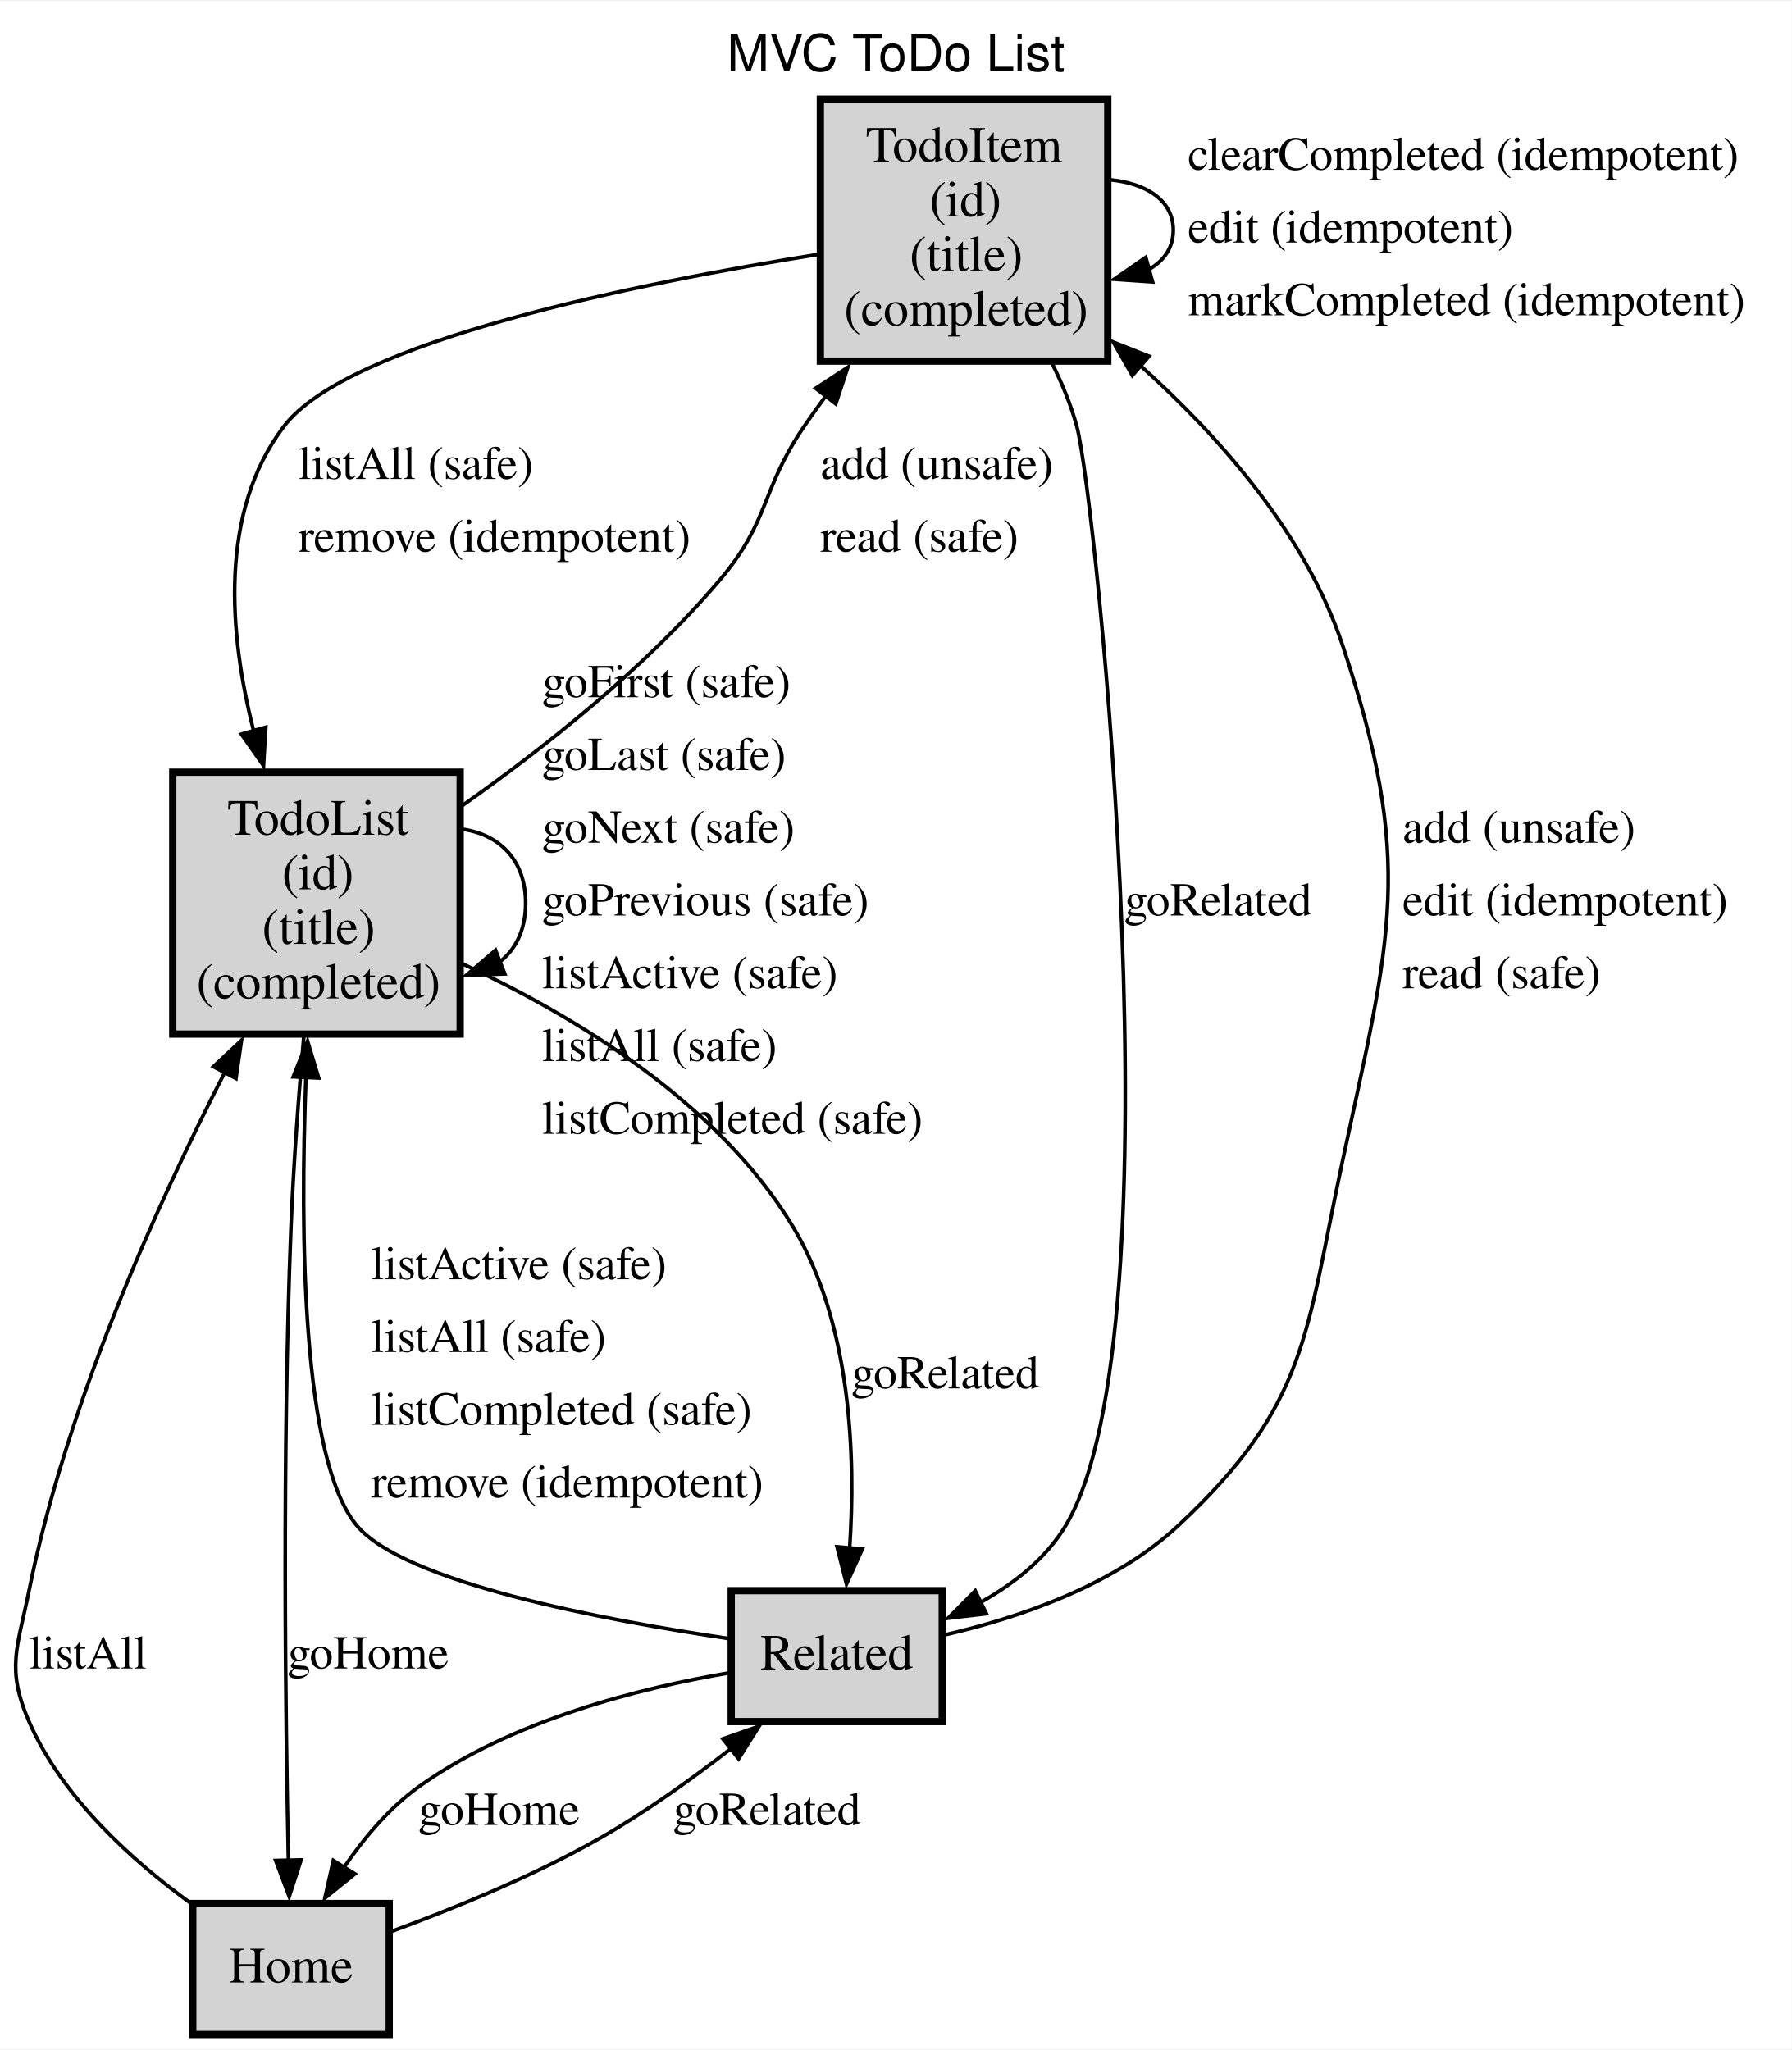
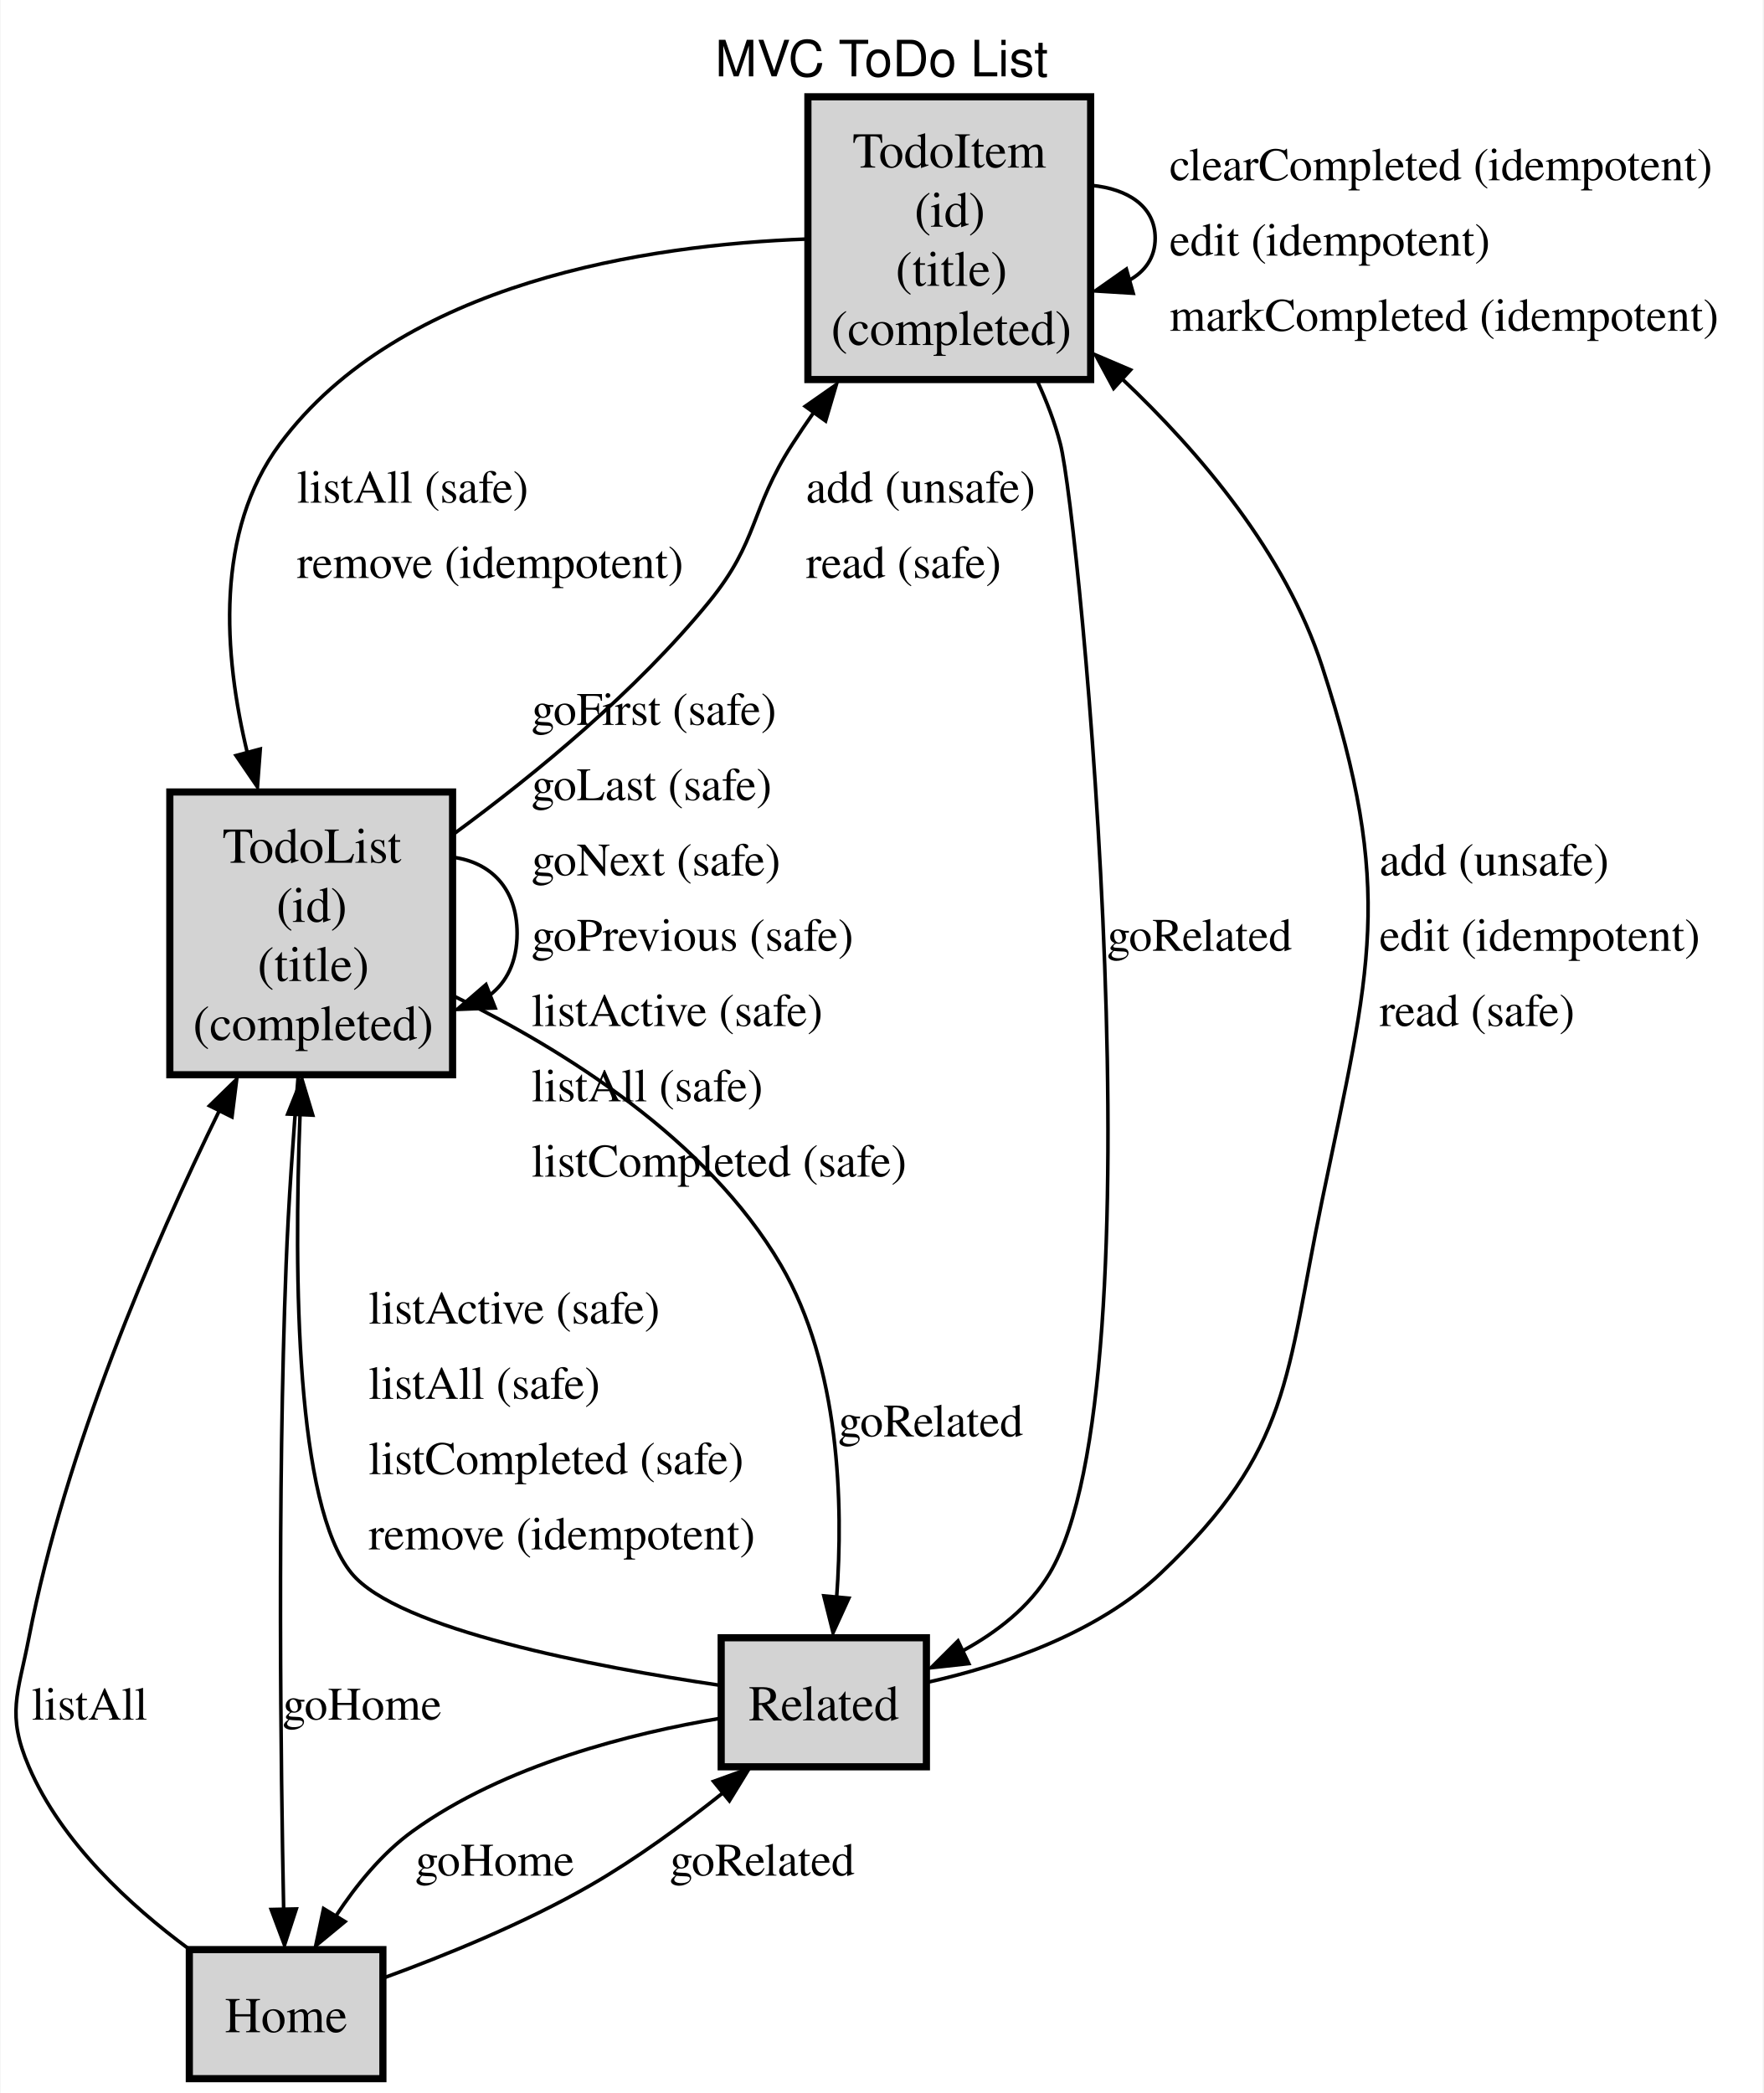
- <svg xmlns="http://www.w3.org/2000/svg" xmlns:xlink="http://www.w3.org/1999/xlink" width="492pt" height="563pt" viewBox="0.00 0.00 492.48 563.00">
-   <g id="graph0" class="graph" transform="scale(1 1) rotate(0) translate(4 559)">
+ <svg xmlns="http://www.w3.org/2000/svg" xmlns:xlink="http://www.w3.org/1999/xlink" width="492pt" height="584pt" viewBox="0.00 0.00 491.61 583.88">
+   <g id="graph0" class="graph" transform="scale(1 1) rotate(0) translate(4 579.88)">
    <g id="a_graph0">
      <a xlink:href="index.html" xlink:title="MVC ToDo List" target="_parent">
-         <polygon fill="white" stroke="none" points="-4,4 -4,-559 488.48,-559 488.48,4 -4,4" />
-         <text text-anchor="middle" x="242.24" y="-539.8" font-family="Helvetica,sans-Serif" font-size="14.00">MVC ToDo List</text>
+         <polygon fill="white" stroke="none" points="-4,4 -4,-579.88 487.61,-579.88 487.61,4 -4,4" />
+         <text text-anchor="middle" x="241.8" y="-558.58" font-family="Helvetica,sans-Serif" font-size="14.00">MVC ToDo List</text>
      </a>
    </g>
    <g id="node1" class="node">
      <g id="a_node1">
        <a xlink:href="docs/semantic.TodoItem.html" xlink:title="&lt;TABLE&gt;" target="_parent">
-           <polygon fill="lightgray" stroke="black" stroke-width="2" points="300.48,-532 221.48,-532 221.48,-460 300.48,-460 300.48,-532" />
-           <text text-anchor="start" x="233.98" y="-514.8" font-family="Times,serif" font-size="14.00">TodoItem</text>
-           <text text-anchor="start" x="251.48" y="-499.8" font-family="Times,serif" font-size="14.00">(id)</text>
-           <text text-anchor="start" x="245.98" y="-484.8" font-family="Times,serif" font-size="14.00">(title)</text>
-           <text text-anchor="start" x="227.98" y="-469.8" font-family="Times,serif" font-size="14.00">(completed)</text>
+           <polygon fill="lightgray" stroke="black" stroke-width="2" points="300.11,-552.88 221.23,-552.88 221.23,-474 300.11,-474 300.11,-552.88" />
+           <text text-anchor="start" x="233.67" y="-533.14" font-family="Times,serif" font-size="14.00">TodoItem</text>
+           <text text-anchor="start" x="250.92" y="-516.64" font-family="Times,serif" font-size="14.00">(id)</text>
+           <text text-anchor="start" x="245.67" y="-500.14" font-family="Times,serif" font-size="14.00">(title)</text>
+           <text text-anchor="start" x="227.67" y="-483.64" font-family="Times,serif" font-size="14.00">(completed)</text>
        </a>
      </g>
    </g>
    <g id="edge7" class="edge">
-       <path fill="none" stroke="black" d="M300.76,-509.89C310.88,-508.98 318.48,-504.35 318.48,-496 318.48,-491.04 315.8,-487.4 311.51,-485.06" />
-       <polygon fill="black" stroke="black" points="312.79,-481.78 302.22,-482.51 310.93,-488.53 312.79,-481.78" />
+       <path fill="none" stroke="black" d="M300.4,-528.16C310.52,-527.19 318.11,-522.28 318.11,-513.44 318.11,-508.05 315.29,-504.12 310.8,-501.66" />
+       <polygon fill="black" stroke="black" points="311.98,-498.07 301.4,-498.72 310.07,-504.81 311.98,-498.07" />
      <g id="a_edge7_0">
        <a xlink:href="docs/idempotent.clearCompleted.html" xlink:title="clearCompleted (idempotent)">
-           <text text-anchor="start" x="322.48" y="-512.6" font-family="Times,serif" font-size="13.00">clearCompleted (idempotent)</text>
+           <text text-anchor="start" x="322.11" y="-529.59" font-family="Times,serif" font-size="13.00">clearCompleted (idempotent)</text>
        </a>
      </g>
      <g id="a_edge7_1">
        <a xlink:href="docs/idempotent.edit.html" xlink:title="edit (idempotent)">
-           <text text-anchor="start" x="322.48" y="-492.6" font-family="Times,serif" font-size="13.00">edit (idempotent)</text>
+           <text text-anchor="start" x="322.11" y="-508.59" font-family="Times,serif" font-size="13.00">edit (idempotent)</text>
        </a>
      </g>
      <g id="a_edge7_2">
        <a xlink:href="docs/idempotent.markCompleted.html" xlink:title="markCompleted (idempotent)">
-           <text text-anchor="start" x="322.48" y="-472.6" font-family="Times,serif" font-size="13.00">markCompleted (idempotent)</text>
+           <text text-anchor="start" x="322.11" y="-487.59" font-family="Times,serif" font-size="13.00">markCompleted (idempotent)</text>
        </a>
      </g>
    </g>
    <g id="node2" class="node">
      <g id="a_node2">
        <a xlink:href="docs/semantic.TodoList.html" xlink:title="&lt;TABLE&gt;" target="_parent">
-           <polygon fill="lightgray" stroke="black" stroke-width="2" points="122.48,-347 43.48,-347 43.48,-275 122.48,-275 122.48,-347" />
-           <text text-anchor="start" x="58.48" y="-329.8" font-family="Times,serif" font-size="14.00">TodoList</text>
-           <text text-anchor="start" x="73.48" y="-314.8" font-family="Times,serif" font-size="14.00">(id)</text>
-           <text text-anchor="start" x="67.98" y="-299.8" font-family="Times,serif" font-size="14.00">(title)</text>
-           <text text-anchor="start" x="49.98" y="-284.8" font-family="Times,serif" font-size="14.00">(completed)</text>
+           <polygon fill="lightgray" stroke="black" stroke-width="2" points="122.11,-358.94 43.23,-358.94 43.23,-280.06 122.11,-280.06 122.11,-358.94" />
+           <text text-anchor="start" x="57.92" y="-339.2" font-family="Times,serif" font-size="14.00">TodoList</text>
+           <text text-anchor="start" x="72.92" y="-322.7" font-family="Times,serif" font-size="14.00">(id)</text>
+           <text text-anchor="start" x="67.67" y="-306.2" font-family="Times,serif" font-size="14.00">(title)</text>
+           <text text-anchor="start" x="49.67" y="-289.7" font-family="Times,serif" font-size="14.00">(completed)</text>
        </a>
      </g>
    </g>
    <g id="edge8" class="edge">
-       <path fill="none" stroke="black" d="M221.17,-489.38C171.71,-481.49 91.69,-465.42 73.98,-442 56.18,-418.45 58.87,-385.12 65.78,-358.1" />
-       <polygon fill="black" stroke="black" points="69.06,-359.37 68.42,-348.8 62.33,-357.46 69.06,-359.37" />
+       <path fill="none" stroke="black" d="M220.87,-513.19C176.84,-511.6 107.64,-501.41 73.92,-456 55.85,-431.66 58.14,-397.59 64.89,-369.71" />
+       <polygon fill="black" stroke="black" points="68.46,-370.92 67.67,-360.35 61.7,-369.11 68.46,-370.92" />
      <g id="a_edge8_3">
        <a xlink:href="docs/safe.listAll.html" xlink:title="listAll (safe)">
-           <text text-anchor="start" x="77.98" y="-427.6" font-family="Times,serif" font-size="13.00">listAll (safe)</text>
+           <text text-anchor="start" x="78.67" y="-439.65" font-family="Times,serif" font-size="13.00">listAll (safe)</text>
        </a>
      </g>
      <g id="a_edge8_4">
        <a xlink:href="docs/idempotent.remove.html" xlink:title="remove (idempotent)">
-           <text text-anchor="start" x="77.98" y="-407.6" font-family="Times,serif" font-size="13.00">remove (idempotent)</text>
+           <text text-anchor="start" x="78.67" y="-418.65" font-family="Times,serif" font-size="13.00">remove (idempotent)</text>
        </a>
      </g>
    </g>
    <g id="node4" class="node">
      <g id="a_node4">
        <a xlink:href="docs/semantic.Related.html" xlink:title="Related" target="_parent">
-           <polygon fill="lightgray" stroke="black" stroke-width="2" points="254.98,-122 196.98,-122 196.98,-86 254.98,-86 254.98,-122" />
-           <text text-anchor="middle" x="225.98" y="-100.3" font-family="Times,serif" font-size="14.00">Related</text>
+           <polygon fill="lightgray" stroke="black" stroke-width="2" points="254.29,-123 197.04,-123 197.04,-87 254.29,-87 254.29,-123" />
+           <text text-anchor="middle" x="225.67" y="-99.95" font-family="Times,serif" font-size="14.00">Related</text>
        </a>
      </g>
    </g>
    <g id="edge6" class="edge">
      <g id="a_edge6">
        <a xlink:href="docs/safe.goRelated.html" xlink:title="goRelated" target="_parent">
-           <path fill="none" stroke="black" d="M285.03,-459.64C287.89,-453.95 290.37,-447.97 291.98,-442 297.28,-422.46 320.71,-193.22 288.98,-140 283.53,-130.84 274.72,-123.91 265.41,-118.72" />
-           <polygon fill="black" stroke="black" points="267.12,-115.66 256.59,-114.43 264.05,-121.96 267.12,-115.66" />
+           <path fill="none" stroke="black" d="M285.17,-473.71C287.84,-467.96 290.14,-461.96 291.67,-456 296.98,-435.3 320.32,-194.12 288.67,-141 283.05,-131.57 273.88,-124.49 264.25,-119.26" />
+           <polygon fill="black" stroke="black" points="266.12,-115.79 255.59,-114.63 263.1,-122.11 266.12,-115.79" />
        </a>
      </g>
      <g id="a_edge6-label">
        <a xlink:href="docs/safe.goRelated.html" xlink:title="goRelated" target="_parent">
-           <text text-anchor="start" x="304.98" y="-307.6" font-family="Times,serif" font-size="13.00">goRelated</text>
+           <text text-anchor="start" x="304.67" y="-314.65" font-family="Times,serif" font-size="13.00">goRelated</text>
        </a>
      </g>
    </g>
    <g id="edge11" class="edge">
-       <path fill="none" stroke="black" d="M122.73,-337.58C145.5,-353.6 173.53,-375.75 193.98,-400 207.71,-416.27 205.02,-424.4 216.98,-442 218.91,-444.83 220.95,-447.68 223.05,-450.53" />
-       <polygon fill="black" stroke="black" points="220.17,-452.52 229.04,-458.31 225.72,-448.25 220.17,-452.52" />
+       <path fill="none" stroke="black" d="M122.49,-347.27C145.29,-363.99 173.32,-387.03 193.67,-412 207.64,-429.15 204.93,-437.41 216.92,-456 218.8,-458.92 220.79,-461.87 222.85,-464.82" />
+       <polygon fill="black" stroke="black" points="220.49,-466.53 229.17,-472.6 226.17,-462.44 220.49,-466.53" />
      <g id="a_edge11_5">
        <a xlink:href="docs/unsafe.add.html" xlink:title="add (unsafe)">
-           <text text-anchor="start" x="221.48" y="-427.6" font-family="Times,serif" font-size="13.00">add (unsafe)</text>
+           <text text-anchor="start" x="220.67" y="-439.65" font-family="Times,serif" font-size="13.00">add (unsafe)</text>
        </a>
      </g>
      <g id="a_edge11_6">
        <a xlink:href="docs/safe.read.html" xlink:title="read (safe)">
-           <text text-anchor="start" x="221.48" y="-407.6" font-family="Times,serif" font-size="13.00">read (safe)</text>
+           <text text-anchor="start" x="220.67" y="-418.65" font-family="Times,serif" font-size="13.00">read (safe)</text>
        </a>
      </g>
    </g>
    <g id="edge12" class="edge">
-       <path fill="none" stroke="black" d="M122.76,-331.38C132.88,-330.04 140.48,-323.25 140.48,-311 140.48,-303.54 137.66,-298.1 133.16,-294.69" />
-       <polygon fill="black" stroke="black" points="134.75,-291.55 124.17,-291.17 132.21,-298.07 134.75,-291.55" />
+       <path fill="none" stroke="black" d="M122.4,-340.71C132.52,-339.32 140.11,-332.25 140.11,-319.5 140.11,-311.53 137.14,-305.78 132.45,-302.25" />
+       <polygon fill="black" stroke="black" points="133.99,-298.7 123.4,-298.29 131.42,-305.21 133.99,-298.7" />
      <g id="a_edge12_7">
        <a xlink:href="docs/safe.goFirst.html" xlink:title="goFirst (safe)">
-           <text text-anchor="start" x="144.98" y="-367.6" font-family="Times,serif" font-size="13.00">goFirst (safe)</text>
+           <text text-anchor="start" x="144.11" y="-377.65" font-family="Times,serif" font-size="13.00">goFirst (safe)</text>
        </a>
      </g>
      <g id="a_edge12_8">
        <a xlink:href="docs/safe.goLast.html" xlink:title="goLast (safe)">
-           <text text-anchor="start" x="144.98" y="-347.6" font-family="Times,serif" font-size="13.00">goLast (safe)</text>
+           <text text-anchor="start" x="144.11" y="-356.65" font-family="Times,serif" font-size="13.00">goLast (safe)</text>
        </a>
      </g>
      <g id="a_edge12_9">
        <a xlink:href="docs/safe.goNext.html" xlink:title="goNext (safe)">
-           <text text-anchor="start" x="144.98" y="-327.6" font-family="Times,serif" font-size="13.00">goNext (safe)</text>
+           <text text-anchor="start" x="144.11" y="-335.65" font-family="Times,serif" font-size="13.00">goNext (safe)</text>
        </a>
      </g>
      <g id="a_edge12_10">
        <a xlink:href="docs/safe.goPrevious.html" xlink:title="goPrevious (safe)">
-           <text text-anchor="start" x="144.98" y="-307.6" font-family="Times,serif" font-size="13.00">goPrevious (safe)</text>
+           <text text-anchor="start" x="144.11" y="-314.65" font-family="Times,serif" font-size="13.00">goPrevious (safe)</text>
        </a>
      </g>
      <g id="a_edge12_11">
        <a xlink:href="docs/safe.listActive.html" xlink:title="listActive (safe)">
-           <text text-anchor="start" x="144.98" y="-287.6" font-family="Times,serif" font-size="13.00">listActive (safe)</text>
+           <text text-anchor="start" x="144.11" y="-293.65" font-family="Times,serif" font-size="13.00">listActive (safe)</text>
        </a>
      </g>
      <g id="a_edge12_12">
        <a xlink:href="docs/safe.listAll.html" xlink:title="listAll (safe)">
-           <text text-anchor="start" x="144.98" y="-267.6" font-family="Times,serif" font-size="13.00">listAll (safe)</text>
+           <text text-anchor="start" x="144.11" y="-272.65" font-family="Times,serif" font-size="13.00">listAll (safe)</text>
        </a>
      </g>
      <g id="a_edge12_13">
        <a xlink:href="docs/safe.listCompleted.html" xlink:title="listCompleted (safe)">
-           <text text-anchor="start" x="144.98" y="-247.6" font-family="Times,serif" font-size="13.00">listCompleted (safe)</text>
+           <text text-anchor="start" x="144.11" y="-251.65" font-family="Times,serif" font-size="13.00">listCompleted (safe)</text>
        </a>
      </g>
    </g>
    <g id="node3" class="node">
      <g id="a_node3">
        <a xlink:href="docs/semantic.Home.html" xlink:title="Home" target="_parent">
-           <polygon fill="lightgray" stroke="black" stroke-width="2" points="102.98,-36 48.98,-36 48.98,0 102.98,0 102.98,-36" />
-           <text text-anchor="middle" x="75.98" y="-14.3" font-family="Times,serif" font-size="14.00">Home</text>
+           <polygon fill="lightgray" stroke="black" stroke-width="2" points="102.67,-36 48.67,-36 48.67,0 102.67,0 102.67,-36" />
+           <text text-anchor="middle" x="75.67" y="-12.95" font-family="Times,serif" font-size="14.00">Home</text>
        </a>
      </g>
    </g>
    <g id="edge9" class="edge">
      <g id="a_edge9">
        <a xlink:href="docs/safe.goHome.html" xlink:title="goHome" target="_parent">
-           <path fill="none" stroke="black" d="M79.55,-274.92C78.14,-258.82 76.68,-239.46 75.98,-222 73.52,-159.9 74.45,-87.03 75.27,-47.7" />
-           <polygon fill="black" stroke="black" points="78.76,-47.98 75.49,-37.9 71.76,-47.82 78.76,-47.98" />
+           <path fill="none" stroke="black" d="M79.05,-279.8C77.7,-263.52 76.33,-244.35 75.67,-227 73.21,-162.63 74.18,-86.97 74.99,-47.01" />
+           <polygon fill="black" stroke="black" points="78.51,-47.34 75.22,-37.27 71.51,-47.19 78.51,-47.34" />
        </a>
      </g>
      <g id="a_edge9-label">
        <a xlink:href="docs/safe.goHome.html" xlink:title="goHome" target="_parent">
-           <text text-anchor="start" x="74.98" y="-100.6" font-family="Times,serif" font-size="13.00">goHome</text>
+           <text text-anchor="start" x="74.67" y="-100.15" font-family="Times,serif" font-size="13.00">goHome</text>
        </a>
      </g>
    </g>
    <g id="edge10" class="edge">
      <g id="a_edge10">
        <a xlink:href="docs/safe.goRelated.html" xlink:title="goRelated" target="_parent">
-           <path fill="none" stroke="black" d="M122.73,-294.5C153.13,-280.42 193.25,-256.53 213.98,-222 230.06,-195.22 231.21,-158.67 229.53,-133.59" />
-           <polygon fill="black" stroke="black" points="233.03,-133.45 228.66,-123.8 226.06,-134.06 233.03,-133.45" />
+           <path fill="none" stroke="black" d="M122.48,-302C152.92,-287.13 193.05,-262.19 213.67,-227 230.23,-198.73 231.12,-160.25 229.26,-134.34" />
+           <polygon fill="black" stroke="black" points="232.65,-134.04 228.25,-124.41 225.68,-134.68 232.65,-134.04" />
        </a>
      </g>
      <g id="a_edge10-label">
        <a xlink:href="docs/safe.goRelated.html" xlink:title="goRelated" target="_parent">
-           <text text-anchor="start" x="229.98" y="-177.6" font-family="Times,serif" font-size="13.00">goRelated</text>
+           <text text-anchor="start" x="229.67" y="-179.15" font-family="Times,serif" font-size="13.00">goRelated</text>
        </a>
      </g>
    </g>
    <g id="edge2" class="edge">
      <g id="a_edge2">
        <a xlink:href="docs/safe.listAll.html" xlink:title="listAll" target="_parent">
-           <path fill="none" stroke="black" d="M48.74,-35.85C32.42,-47.65 13.12,-65.02 3.98,-86 -2.4,-100.67 0.82,-106.32 3.98,-122 14.27,-173.07 38.84,-227.56 57.87,-264.65" />
-           <polygon fill="black" stroke="black" points="54.65,-266.04 62.37,-273.29 60.85,-262.8 54.65,-266.04" />
+           <path fill="none" stroke="black" d="M48.5,-36.22C32.24,-48.23 13,-65.87 3.92,-87 -2.4,-101.7 0.88,-107.29 3.92,-123 14.06,-175.49 38.28,-231.75 57.2,-270.38" />
+           <polygon fill="black" stroke="black" points="54.3,-271.41 61.89,-278.81 60.57,-268.29 54.3,-271.41" />
        </a>
      </g>
      <g id="a_edge2-label">
        <a xlink:href="docs/safe.listAll.html" xlink:title="listAll" target="_parent">
-           <text text-anchor="start" x="3.98" y="-100.6" font-family="Times,serif" font-size="13.00">listAll</text>
+           <text text-anchor="start" x="4.67" y="-100.15" font-family="Times,serif" font-size="13.00">listAll</text>
        </a>
      </g>
    </g>
    <g id="edge1" class="edge">
      <g id="a_edge1">
        <a xlink:href="docs/safe.goRelated.html" xlink:title="goRelated" target="_parent">
-           <path fill="none" stroke="black" d="M103.23,-28.19C120.32,-34.45 142.55,-43.49 160.98,-54 173.33,-61.04 186,-70.11 196.84,-78.53" />
-           <polygon fill="black" stroke="black" points="194.66,-81.26 204.66,-84.75 199.01,-75.78 194.66,-81.26" />
+           <path fill="none" stroke="black" d="M102.95,-28.13C120.06,-34.36 142.28,-43.4 160.67,-54 173.42,-61.35 186.47,-70.92 197.5,-79.71" />
+           <polygon fill="black" stroke="black" points="194.91,-82.93 204.87,-86.54 199.33,-77.51 194.91,-82.93" />
        </a>
      </g>
      <g id="a_edge1-label">
        <a xlink:href="docs/safe.goRelated.html" xlink:title="goRelated" target="_parent">
-           <text text-anchor="start" x="180.98" y="-57.6" font-family="Times,serif" font-size="13.00">goRelated</text>
+           <text text-anchor="start" x="182.67" y="-56.65" font-family="Times,serif" font-size="13.00">goRelated</text>
        </a>
      </g>
    </g>
    <g id="edge4" class="edge">
-       <path fill="none" stroke="black" d="M255.43,-109.79C275.74,-114.44 302.18,-123.34 319.98,-140 355.57,-173.3 354.76,-192.35 364.98,-240 378.23,-301.71 384.94,-322.13 364.98,-382 354.9,-412.26 331.53,-438.91 309.5,-458.72" />
-       <polygon fill="black" stroke="black" points="307.23,-456.05 301.97,-465.25 311.82,-461.34 307.23,-456.05" />
+       <path fill="none" stroke="black" d="M254.75,-110.61C275.15,-115.19 301.86,-124.09 319.67,-141 356.19,-175.68 354.46,-195.68 364.67,-245 378.1,-309.85 385.12,-331.01 364.67,-394 354.47,-425.41 330.78,-453.53 308.58,-474.47" />
+       <polygon fill="black" stroke="black" points="306.52,-471.53 301.49,-480.86 311.24,-476.7 306.52,-471.53" />
      <g id="a_edge4_14">
        <a xlink:href="docs/unsafe.add.html" xlink:title="add (unsafe)">
-           <text text-anchor="start" x="381.48" y="-327.6" font-family="Times,serif" font-size="13.00">add (unsafe)</text>
+           <text text-anchor="start" x="380.67" y="-335.65" font-family="Times,serif" font-size="13.00">add (unsafe)</text>
        </a>
      </g>
      <g id="a_edge4_15">
        <a xlink:href="docs/idempotent.edit.html" xlink:title="edit (idempotent)">
-           <text text-anchor="start" x="381.48" y="-307.6" font-family="Times,serif" font-size="13.00">edit (idempotent)</text>
+           <text text-anchor="start" x="380.67" y="-314.65" font-family="Times,serif" font-size="13.00">edit (idempotent)</text>
        </a>
      </g>
      <g id="a_edge4_16">
        <a xlink:href="docs/safe.read.html" xlink:title="read (safe)">
-           <text text-anchor="start" x="381.48" y="-287.6" font-family="Times,serif" font-size="13.00">read (safe)</text>
+           <text text-anchor="start" x="380.67" y="-293.65" font-family="Times,serif" font-size="13.00">read (safe)</text>
        </a>
      </g>
    </g>
    <g id="edge5" class="edge">
-       <path fill="none" stroke="black" d="M196.55,-108.79C161.75,-113.93 106.9,-124.3 93.98,-140 79.03,-158.19 78.42,-219.55 80.1,-263.32" />
-       <polygon fill="black" stroke="black" points="76.59,-263.24 80.53,-273.08 83.59,-262.93 76.59,-263.24" />
+       <path fill="none" stroke="black" d="M196.59,-109.75C161.87,-114.88 106.83,-125.27 93.92,-141 78.4,-159.91 77.78,-223.4 79.56,-269.05" />
+       <polygon fill="black" stroke="black" points="76.11,-269.1 80.05,-278.94 83.1,-268.79 76.11,-269.1" />
      <g id="a_edge5_17">
        <a xlink:href="docs/safe.listActive.html" xlink:title="listActive (safe)">
-           <text text-anchor="start" x="97.98" y="-207.6" font-family="Times,serif" font-size="13.00">listActive (safe)</text>
+           <text text-anchor="start" x="98.67" y="-210.65" font-family="Times,serif" font-size="13.00">listActive (safe)</text>
        </a>
      </g>
      <g id="a_edge5_18">
        <a xlink:href="docs/safe.listAll.html" xlink:title="listAll (safe)">
-           <text text-anchor="start" x="97.98" y="-187.6" font-family="Times,serif" font-size="13.00">listAll (safe)</text>
+           <text text-anchor="start" x="98.67" y="-189.65" font-family="Times,serif" font-size="13.00">listAll (safe)</text>
        </a>
      </g>
      <g id="a_edge5_19">
        <a xlink:href="docs/safe.listCompleted.html" xlink:title="listCompleted (safe)">
-           <text text-anchor="start" x="97.98" y="-167.6" font-family="Times,serif" font-size="13.00">listCompleted (safe)</text>
+           <text text-anchor="start" x="98.67" y="-168.65" font-family="Times,serif" font-size="13.00">listCompleted (safe)</text>
        </a>
      </g>
      <g id="a_edge5_20">
        <a xlink:href="docs/idempotent.remove.html" xlink:title="remove (idempotent)">
-           <text text-anchor="start" x="97.98" y="-147.6" font-family="Times,serif" font-size="13.00">remove (idempotent)</text>
+           <text text-anchor="start" x="98.67" y="-147.65" font-family="Times,serif" font-size="13.00">remove (idempotent)</text>
        </a>
      </g>
    </g>
    <g id="edge3" class="edge">
      <g id="a_edge3">
        <a xlink:href="docs/safe.goHome.html" xlink:title="goHome" target="_parent">
-           <path fill="none" stroke="black" d="M196.73,-99.45C171.99,-95.26 136.58,-86.39 110.98,-68 102.9,-62.19 95.98,-53.92 90.48,-45.82" />
-           <polygon fill="black" stroke="black" points="93.56,-44.14 85.3,-37.49 87.62,-47.83 93.56,-44.14" />
+           <path fill="none" stroke="black" d="M196.94,-100.55C172.21,-96.42 136.57,-87.56 110.92,-69 102.42,-62.85 95.23,-54 89.6,-45.44" />
+           <polygon fill="black" stroke="black" points="92.1,-43.82 83.93,-37.08 86.12,-47.44 92.1,-43.82" />
        </a>
      </g>
      <g id="a_edge3-label">
        <a xlink:href="docs/safe.goHome.html" xlink:title="goHome" target="_parent">
-           <text text-anchor="start" x="110.98" y="-57.6" font-family="Times,serif" font-size="13.00">goHome</text>
+           <text text-anchor="start" x="111.67" y="-56.65" font-family="Times,serif" font-size="13.00">goHome</text>
        </a>
      </g>
    </g>
  </g>
</svg>
